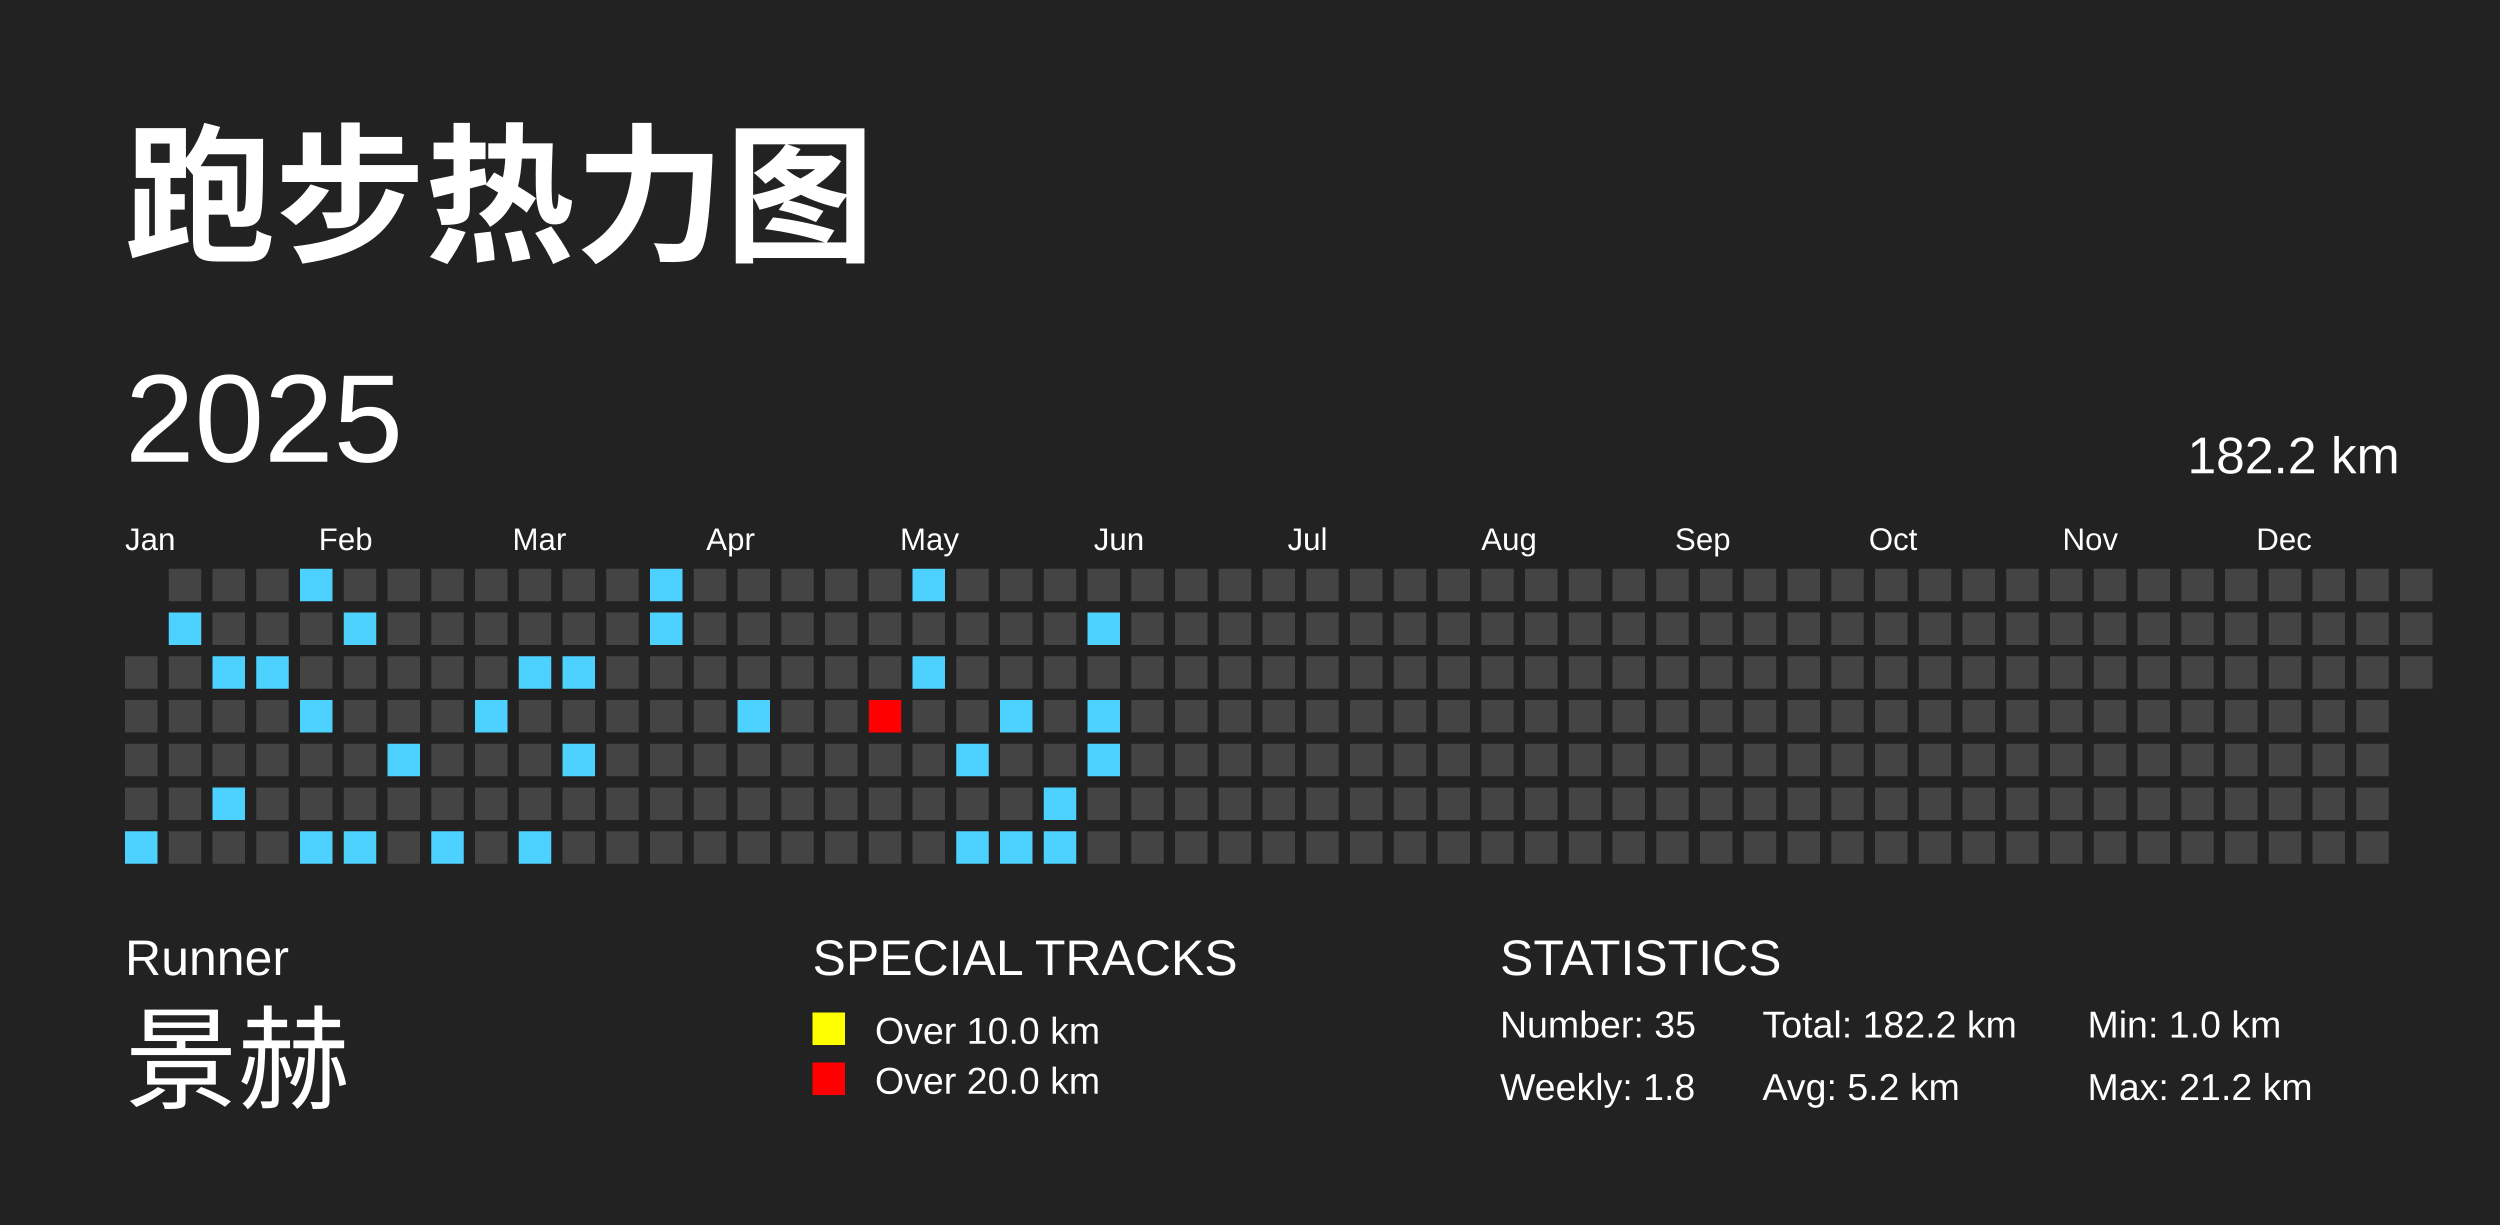
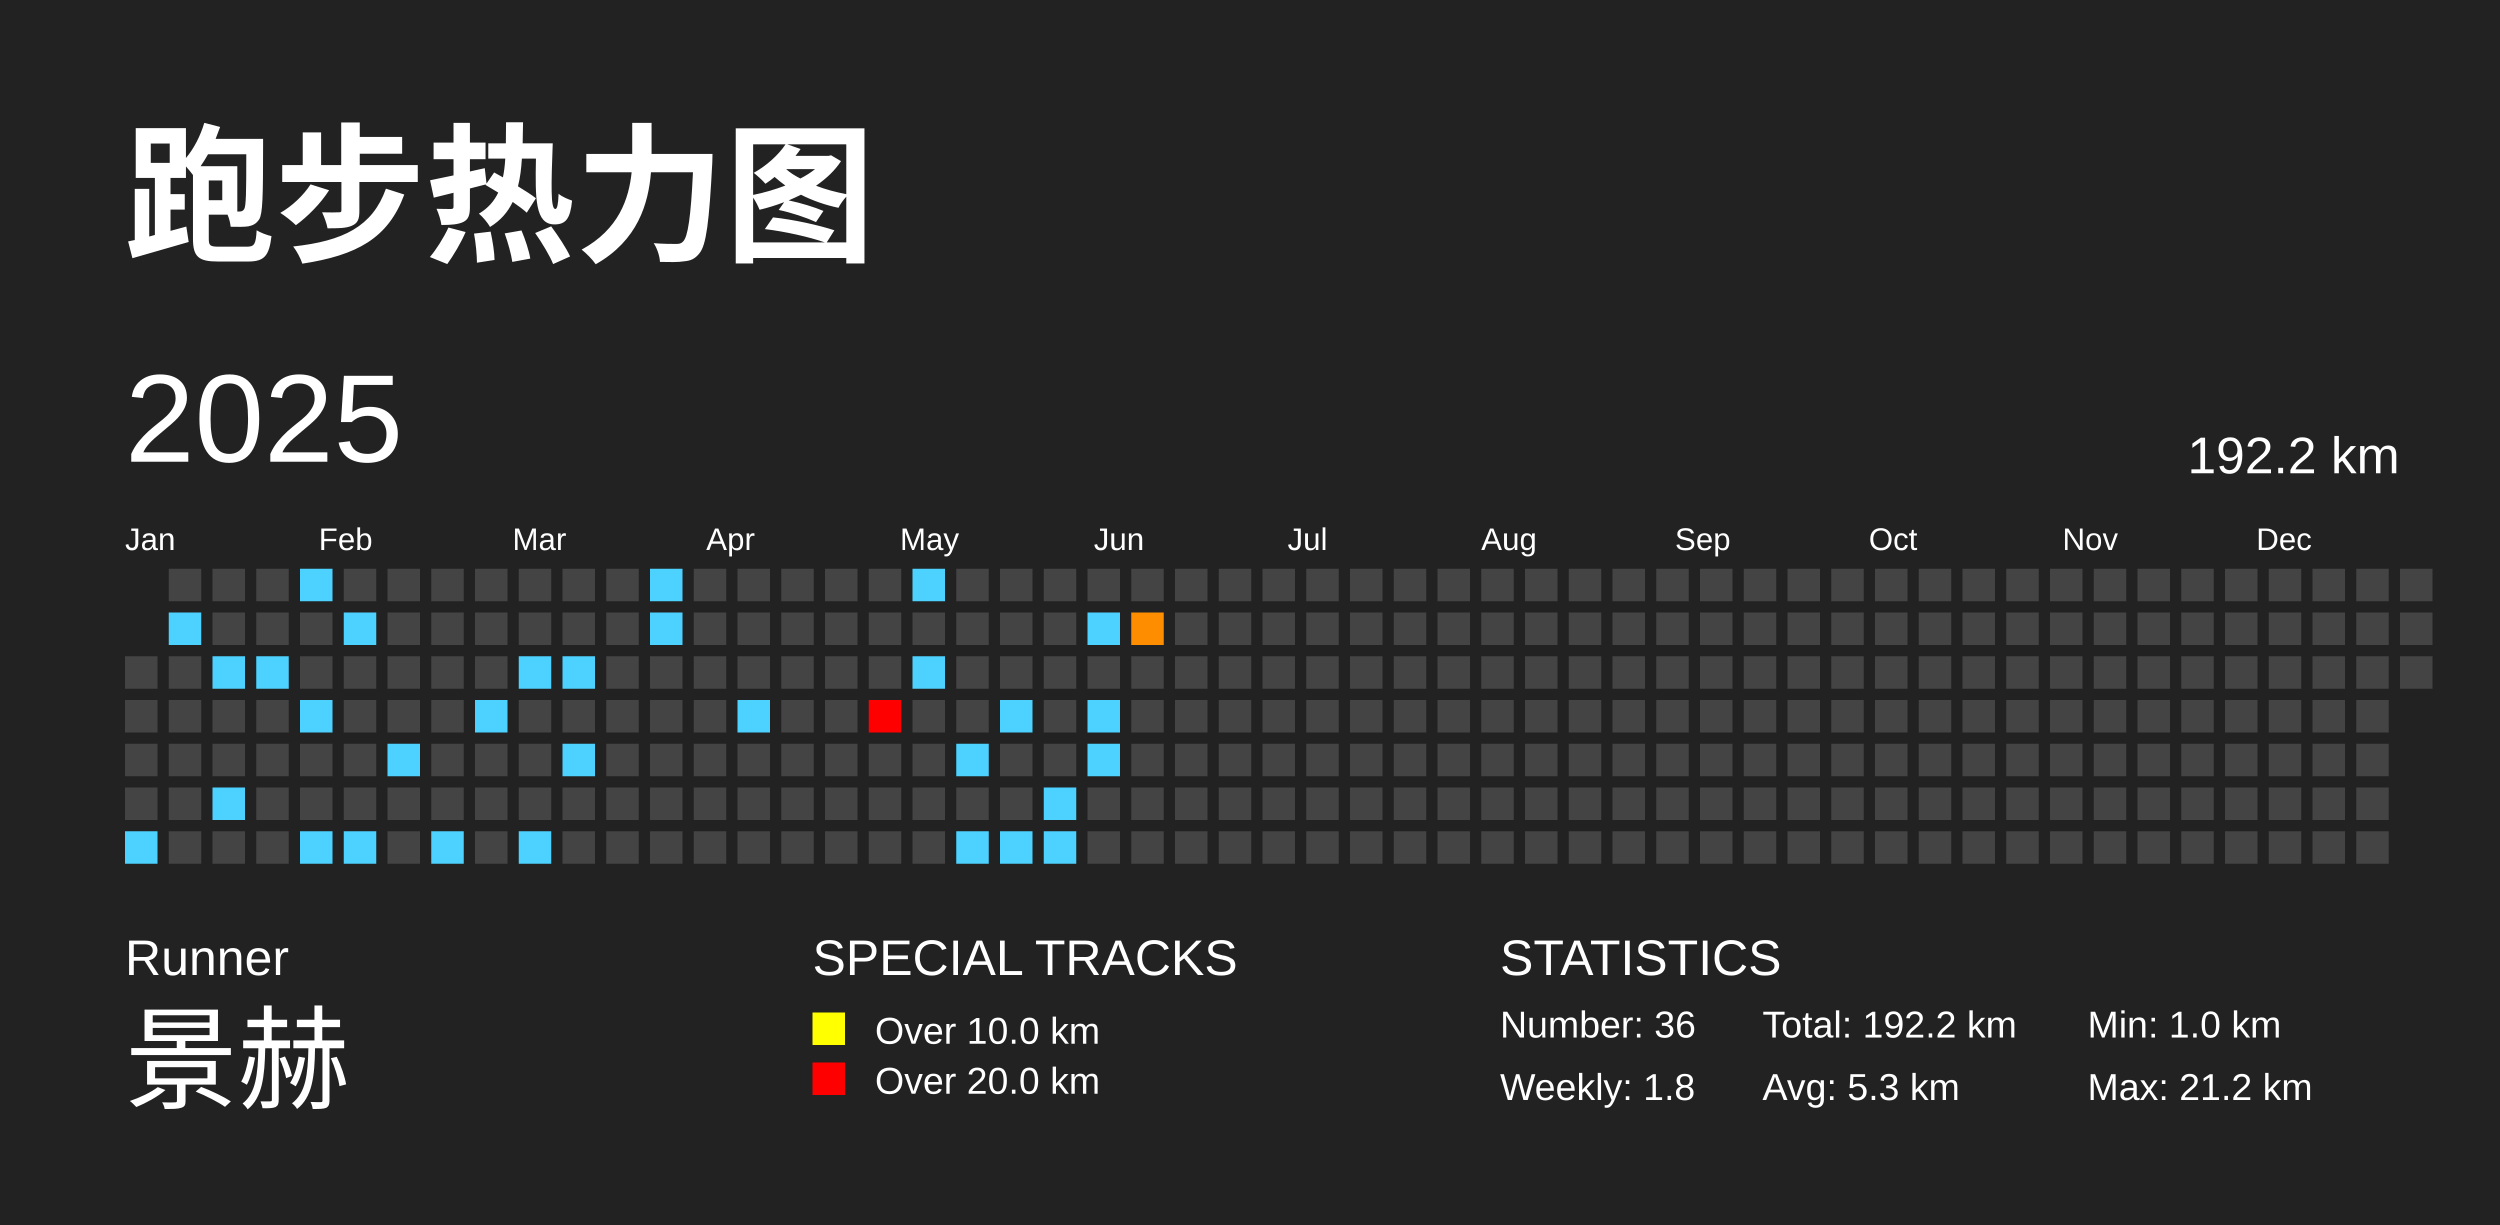
<svg xmlns="http://www.w3.org/2000/svg" baseProfile="full" height="98mm" version="1.1" viewBox="0,0,200,98" width="200mm">
  <defs />
  <rect fill="#222222" height="98" width="200" x="0" y="0" />
  <text fill="#FFFFFF" style="font-size:12px; font-family:Arial; font-weight:bold;" x="10" y="20">跑步热力图</text>
  <text fill="#FFFFFF" style="font-size:4px; font-family:Arial" x="10" y="78">Runner</text>
  <text fill="#FFFFFF" style="font-size:9px; font-family:Arial" x="10" y="88">景赫</text>
  <text fill="#FFFFFF" style="font-size:4px; font-family:Arial" x="65" y="78">SPECIAL TRACKS</text>
  <rect fill="yellow" height="2.6" width="2.6" x="65" y="81" />
  <text fill="#FFFFFF" style="font-size:3px; font-family:Arial" x="70" y="83.5">Over 10.0 km</text>
  <rect fill="red" height="2.6" width="2.6" x="65" y="85" />
  <text fill="#FFFFFF" style="font-size:3px; font-family:Arial" x="70" y="87.5">Over 20.0 km</text>
  <text fill="#FFFFFF" style="font-size:4px; font-family:Arial" x="120" y="78">STATISTICS</text>
-   <text fill="#FFFFFF" style="font-size:3px; font-family:Arial" x="120" y="83">Number: 35</text>
+   <text fill="#FFFFFF" style="font-size:3px; font-family:Arial" x="120" y="83">Number: 36</text>
  <text fill="#FFFFFF" style="font-size:3px; font-family:Arial" x="120" y="88">Weekly: 1.8</text>
-   <text fill="#FFFFFF" style="font-size:3px; font-family:Arial" x="141" y="83">Total: 182.2 km</text>
-   <text fill="#FFFFFF" style="font-size:3px; font-family:Arial" x="141" y="88">Avg: 5.2 km</text>
+   <text fill="#FFFFFF" style="font-size:3px; font-family:Arial" x="141" y="83">Total: 192.2 km</text>
+   <text fill="#FFFFFF" style="font-size:3px; font-family:Arial" x="141" y="88">Avg: 5.3 km</text>
  <text fill="#FFFFFF" style="font-size:3px; font-family:Arial" x="167" y="83">Min: 1.0 km</text>
  <text fill="#FFFFFF" style="font-size:3px; font-family:Arial" x="167" y="88">Max: 21.2 km</text>
  <text dominant-baseline="hanging" fill="#FFFFFF" style="font-size:10.0px; font-family:Arial;" x="10" y="30">2025</text>
-   <text dominant-baseline="hanging" fill="#FFFFFF" style="font-size:4.125px; font-family:Arial;" x="175" y="35">182.2 km</text>
+   <text dominant-baseline="hanging" fill="#FFFFFF" style="font-size:4.125px; font-family:Arial;" x="175" y="35">192.2 km</text>
  <text fill="#FFFFFF" style="font-size:2.5px; font-family:Arial" x="10.0" y="44">Jan</text>
  <text fill="#FFFFFF" style="font-size:2.5px; font-family:Arial" x="25.5" y="44">Feb</text>
  <text fill="#FFFFFF" style="font-size:2.5px; font-family:Arial" x="41.0" y="44">Mar</text>
  <text fill="#FFFFFF" style="font-size:2.5px; font-family:Arial" x="56.5" y="44">Apr</text>
  <text fill="#FFFFFF" style="font-size:2.5px; font-family:Arial" x="72.0" y="44">May</text>
  <text fill="#FFFFFF" style="font-size:2.5px; font-family:Arial" x="87.5" y="44">Jun</text>
  <text fill="#FFFFFF" style="font-size:2.5px; font-family:Arial" x="103.0" y="44">Jul</text>
  <text fill="#FFFFFF" style="font-size:2.5px; font-family:Arial" x="118.5" y="44">Aug</text>
  <text fill="#FFFFFF" style="font-size:2.5px; font-family:Arial" x="134.0" y="44">Sep</text>
  <text fill="#FFFFFF" style="font-size:2.5px; font-family:Arial" x="149.5" y="44">Oct</text>
  <text fill="#FFFFFF" style="font-size:2.5px; font-family:Arial" x="165.0" y="44">Nov</text>
  <text fill="#FFFFFF" style="font-size:2.5px; font-family:Arial" x="180.5" y="44">Dec</text>
  <rect fill="#444444" height="2.6" width="2.6" x="10.0" y="52.5" />
  <rect fill="#444444" height="2.6" width="2.6" x="10.0" y="56.0" />
  <rect fill="#444444" height="2.6" width="2.6" x="10.0" y="59.5" />
  <rect fill="#444444" height="2.6" width="2.6" x="10.0" y="63.0" />
  <rect fill="#4dd2ff" height="2.6" width="2.6" x="10.0" y="66.5" />
  <rect fill="#444444" height="2.6" width="2.6" x="13.5" y="45.5" />
  <rect fill="#4dd2ff" height="2.6" width="2.6" x="13.5" y="49.0" />
  <rect fill="#444444" height="2.6" width="2.6" x="13.5" y="52.5" />
  <rect fill="#444444" height="2.6" width="2.6" x="13.5" y="56.0" />
  <rect fill="#444444" height="2.6" width="2.6" x="13.5" y="59.5" />
  <rect fill="#444444" height="2.6" width="2.6" x="13.5" y="63.0" />
  <rect fill="#444444" height="2.6" width="2.6" x="13.5" y="66.5" />
  <rect fill="#444444" height="2.6" width="2.6" x="17.0" y="45.5" />
  <rect fill="#444444" height="2.6" width="2.6" x="17.0" y="49.0" />
  <rect fill="#4dd2ff" height="2.6" width="2.6" x="17.0" y="52.5" />
  <rect fill="#444444" height="2.6" width="2.6" x="17.0" y="56.0" />
  <rect fill="#444444" height="2.6" width="2.6" x="17.0" y="59.5" />
  <rect fill="#4dd2ff" height="2.6" width="2.6" x="17.0" y="63.0" />
  <rect fill="#444444" height="2.6" width="2.6" x="17.0" y="66.5" />
  <rect fill="#444444" height="2.6" width="2.6" x="20.5" y="45.5" />
  <rect fill="#444444" height="2.6" width="2.6" x="20.5" y="49.0" />
  <rect fill="#4dd2ff" height="2.6" width="2.6" x="20.5" y="52.5" />
  <rect fill="#444444" height="2.6" width="2.6" x="20.5" y="56.0" />
  <rect fill="#444444" height="2.6" width="2.6" x="20.5" y="59.5" />
  <rect fill="#444444" height="2.6" width="2.6" x="20.5" y="63.0" />
  <rect fill="#444444" height="2.6" width="2.6" x="20.5" y="66.5" />
  <rect fill="#4dd2ff" height="2.6" width="2.6" x="24.0" y="45.5" />
  <rect fill="#444444" height="2.6" width="2.6" x="24.0" y="49.0" />
  <rect fill="#444444" height="2.6" width="2.6" x="24.0" y="52.5" />
  <rect fill="#4dd2ff" height="2.6" width="2.6" x="24.0" y="56.0" />
  <rect fill="#444444" height="2.6" width="2.6" x="24.0" y="59.5" />
  <rect fill="#444444" height="2.6" width="2.6" x="24.0" y="63.0" />
  <rect fill="#4dd2ff" height="2.6" width="2.6" x="24.0" y="66.5" />
  <rect fill="#444444" height="2.6" width="2.6" x="27.5" y="45.5" />
  <rect fill="#4dd2ff" height="2.6" width="2.6" x="27.5" y="49.0" />
  <rect fill="#444444" height="2.6" width="2.6" x="27.5" y="52.5" />
  <rect fill="#444444" height="2.6" width="2.6" x="27.5" y="56.0" />
  <rect fill="#444444" height="2.6" width="2.6" x="27.5" y="59.5" />
  <rect fill="#444444" height="2.6" width="2.6" x="27.5" y="63.0" />
  <rect fill="#4dd2ff" height="2.6" width="2.6" x="27.5" y="66.5" />
  <rect fill="#444444" height="2.6" width="2.6" x="31.0" y="45.5" />
  <rect fill="#444444" height="2.6" width="2.6" x="31.0" y="49.0" />
  <rect fill="#444444" height="2.6" width="2.6" x="31.0" y="52.5" />
  <rect fill="#444444" height="2.6" width="2.6" x="31.0" y="56.0" />
  <rect fill="#4dd2ff" height="2.6" width="2.6" x="31.0" y="59.5" />
  <rect fill="#444444" height="2.6" width="2.6" x="31.0" y="63.0" />
  <rect fill="#444444" height="2.6" width="2.6" x="31.0" y="66.5" />
  <rect fill="#444444" height="2.6" width="2.6" x="34.5" y="45.5" />
  <rect fill="#444444" height="2.6" width="2.6" x="34.5" y="49.0" />
  <rect fill="#444444" height="2.6" width="2.6" x="34.5" y="52.5" />
  <rect fill="#444444" height="2.6" width="2.6" x="34.5" y="56.0" />
  <rect fill="#444444" height="2.6" width="2.6" x="34.5" y="59.5" />
  <rect fill="#444444" height="2.6" width="2.6" x="34.5" y="63.0" />
  <rect fill="#4dd2ff" height="2.6" width="2.6" x="34.5" y="66.5" />
  <rect fill="#444444" height="2.6" width="2.6" x="38.0" y="45.5" />
  <rect fill="#444444" height="2.6" width="2.6" x="38.0" y="49.0" />
  <rect fill="#444444" height="2.6" width="2.6" x="38.0" y="52.5" />
  <rect fill="#4dd2ff" height="2.6" width="2.6" x="38.0" y="56.0" />
  <rect fill="#444444" height="2.6" width="2.6" x="38.0" y="59.5" />
  <rect fill="#444444" height="2.6" width="2.6" x="38.0" y="63.0" />
  <rect fill="#444444" height="2.6" width="2.6" x="38.0" y="66.5" />
  <rect fill="#444444" height="2.6" width="2.6" x="41.5" y="45.5" />
  <rect fill="#444444" height="2.6" width="2.6" x="41.5" y="49.0" />
  <rect fill="#4dd2ff" height="2.6" width="2.6" x="41.5" y="52.5" />
  <rect fill="#444444" height="2.6" width="2.6" x="41.5" y="56.0" />
  <rect fill="#444444" height="2.6" width="2.6" x="41.5" y="59.5" />
  <rect fill="#444444" height="2.6" width="2.6" x="41.5" y="63.0" />
  <rect fill="#4dd2ff" height="2.6" width="2.6" x="41.5" y="66.5" />
  <rect fill="#444444" height="2.6" width="2.6" x="45.0" y="45.5" />
  <rect fill="#444444" height="2.6" width="2.6" x="45.0" y="49.0" />
  <rect fill="#4dd2ff" height="2.6" width="2.6" x="45.0" y="52.5" />
  <rect fill="#444444" height="2.6" width="2.6" x="45.0" y="56.0" />
  <rect fill="#4dd2ff" height="2.6" width="2.6" x="45.0" y="59.5" />
  <rect fill="#444444" height="2.6" width="2.6" x="45.0" y="63.0" />
  <rect fill="#444444" height="2.6" width="2.6" x="45.0" y="66.5" />
  <rect fill="#444444" height="2.6" width="2.6" x="48.5" y="45.5" />
  <rect fill="#444444" height="2.6" width="2.6" x="48.5" y="49.0" />
  <rect fill="#444444" height="2.6" width="2.6" x="48.5" y="52.5" />
  <rect fill="#444444" height="2.6" width="2.6" x="48.5" y="56.0" />
  <rect fill="#444444" height="2.6" width="2.6" x="48.5" y="59.5" />
  <rect fill="#444444" height="2.6" width="2.6" x="48.5" y="63.0" />
  <rect fill="#444444" height="2.6" width="2.6" x="48.5" y="66.5" />
  <rect fill="#4dd2ff" height="2.6" width="2.6" x="52.0" y="45.5" />
  <rect fill="#4dd2ff" height="2.6" width="2.6" x="52.0" y="49.0" />
  <rect fill="#444444" height="2.6" width="2.6" x="52.0" y="52.5" />
  <rect fill="#444444" height="2.6" width="2.6" x="52.0" y="56.0" />
  <rect fill="#444444" height="2.6" width="2.6" x="52.0" y="59.5" />
  <rect fill="#444444" height="2.6" width="2.6" x="52.0" y="63.0" />
  <rect fill="#444444" height="2.6" width="2.6" x="52.0" y="66.5" />
  <rect fill="#444444" height="2.6" width="2.6" x="55.5" y="45.5" />
  <rect fill="#444444" height="2.6" width="2.6" x="55.5" y="49.0" />
  <rect fill="#444444" height="2.6" width="2.6" x="55.5" y="52.5" />
  <rect fill="#444444" height="2.6" width="2.6" x="55.5" y="56.0" />
  <rect fill="#444444" height="2.6" width="2.6" x="55.5" y="59.5" />
  <rect fill="#444444" height="2.6" width="2.6" x="55.5" y="63.0" />
  <rect fill="#444444" height="2.6" width="2.6" x="55.5" y="66.5" />
  <rect fill="#444444" height="2.6" width="2.6" x="59.0" y="45.5" />
  <rect fill="#444444" height="2.6" width="2.6" x="59.0" y="49.0" />
  <rect fill="#444444" height="2.6" width="2.6" x="59.0" y="52.5" />
  <rect fill="#4dd2ff" height="2.6" width="2.6" x="59.0" y="56.0" />
  <rect fill="#444444" height="2.6" width="2.6" x="59.0" y="59.5" />
  <rect fill="#444444" height="2.6" width="2.6" x="59.0" y="63.0" />
  <rect fill="#444444" height="2.6" width="2.6" x="59.0" y="66.5" />
  <rect fill="#444444" height="2.6" width="2.6" x="62.5" y="45.5" />
  <rect fill="#444444" height="2.6" width="2.6" x="62.5" y="49.0" />
  <rect fill="#444444" height="2.6" width="2.6" x="62.5" y="52.5" />
  <rect fill="#444444" height="2.6" width="2.6" x="62.5" y="56.0" />
  <rect fill="#444444" height="2.6" width="2.6" x="62.5" y="59.5" />
  <rect fill="#444444" height="2.6" width="2.6" x="62.5" y="63.0" />
  <rect fill="#444444" height="2.6" width="2.6" x="62.5" y="66.5" />
  <rect fill="#444444" height="2.6" width="2.6" x="66.0" y="45.5" />
  <rect fill="#444444" height="2.6" width="2.6" x="66.0" y="49.0" />
  <rect fill="#444444" height="2.6" width="2.6" x="66.0" y="52.5" />
  <rect fill="#444444" height="2.6" width="2.6" x="66.0" y="56.0" />
  <rect fill="#444444" height="2.6" width="2.6" x="66.0" y="59.5" />
  <rect fill="#444444" height="2.6" width="2.6" x="66.0" y="63.0" />
  <rect fill="#444444" height="2.6" width="2.6" x="66.0" y="66.5" />
  <rect fill="#444444" height="2.6" width="2.6" x="69.5" y="45.5" />
  <rect fill="#444444" height="2.6" width="2.6" x="69.5" y="49.0" />
  <rect fill="#444444" height="2.6" width="2.6" x="69.5" y="52.5" />
  <rect fill="red" height="2.6" width="2.6" x="69.5" y="56.0" />
  <rect fill="#444444" height="2.6" width="2.6" x="69.5" y="59.5" />
  <rect fill="#444444" height="2.6" width="2.6" x="69.5" y="63.0" />
  <rect fill="#444444" height="2.6" width="2.6" x="69.5" y="66.5" />
  <rect fill="#4dd2ff" height="2.6" width="2.6" x="73.0" y="45.5" />
  <rect fill="#444444" height="2.6" width="2.6" x="73.0" y="49.0" />
  <rect fill="#4dd2ff" height="2.6" width="2.6" x="73.0" y="52.5" />
  <rect fill="#444444" height="2.6" width="2.6" x="73.0" y="56.0" />
  <rect fill="#444444" height="2.6" width="2.6" x="73.0" y="59.5" />
  <rect fill="#444444" height="2.6" width="2.6" x="73.0" y="63.0" />
  <rect fill="#444444" height="2.6" width="2.6" x="73.0" y="66.5" />
  <rect fill="#444444" height="2.6" width="2.6" x="76.5" y="45.5" />
  <rect fill="#444444" height="2.6" width="2.6" x="76.5" y="49.0" />
  <rect fill="#444444" height="2.6" width="2.6" x="76.5" y="52.5" />
  <rect fill="#444444" height="2.6" width="2.6" x="76.5" y="56.0" />
  <rect fill="#4dd2ff" height="2.6" width="2.6" x="76.5" y="59.5" />
  <rect fill="#444444" height="2.6" width="2.6" x="76.5" y="63.0" />
  <rect fill="#4dd2ff" height="2.6" width="2.6" x="76.5" y="66.5" />
  <rect fill="#444444" height="2.6" width="2.6" x="80.0" y="45.5" />
  <rect fill="#444444" height="2.6" width="2.6" x="80.0" y="49.0" />
  <rect fill="#444444" height="2.6" width="2.6" x="80.0" y="52.5" />
  <rect fill="#4dd2ff" height="2.6" width="2.6" x="80.0" y="56.0" />
  <rect fill="#444444" height="2.6" width="2.6" x="80.0" y="59.5" />
  <rect fill="#444444" height="2.6" width="2.6" x="80.0" y="63.0" />
  <rect fill="#4dd2ff" height="2.6" width="2.6" x="80.0" y="66.5" />
  <rect fill="#444444" height="2.6" width="2.6" x="83.5" y="45.5" />
  <rect fill="#444444" height="2.6" width="2.6" x="83.5" y="49.0" />
  <rect fill="#444444" height="2.6" width="2.6" x="83.5" y="52.5" />
  <rect fill="#444444" height="2.6" width="2.6" x="83.5" y="56.0" />
  <rect fill="#444444" height="2.6" width="2.6" x="83.5" y="59.5" />
  <rect fill="#4dd2ff" height="2.6" width="2.6" x="83.5" y="63.0" />
  <rect fill="#4dd2ff" height="2.6" width="2.6" x="83.5" y="66.5" />
  <rect fill="#444444" height="2.6" width="2.6" x="87.0" y="45.5" />
  <rect fill="#4dd2ff" height="2.6" width="2.6" x="87.0" y="49.0" />
  <rect fill="#444444" height="2.6" width="2.6" x="87.0" y="52.5" />
  <rect fill="#4dd2ff" height="2.6" width="2.6" x="87.0" y="56.0" />
  <rect fill="#4dd2ff" height="2.6" width="2.6" x="87.0" y="59.5" />
  <rect fill="#444444" height="2.6" width="2.6" x="87.0" y="63.0" />
  <rect fill="#444444" height="2.6" width="2.6" x="87.0" y="66.5" />
  <rect fill="#444444" height="2.6" width="2.6" x="90.5" y="45.5" />
-   <rect fill="#444444" height="2.6" width="2.6" x="90.5" y="49.0" />
+   <rect fill="#ff8d00" height="2.6" width="2.6" x="90.5" y="49.0" />
  <rect fill="#444444" height="2.6" width="2.6" x="90.5" y="52.5" />
  <rect fill="#444444" height="2.6" width="2.6" x="90.5" y="56.0" />
  <rect fill="#444444" height="2.6" width="2.6" x="90.5" y="59.5" />
  <rect fill="#444444" height="2.6" width="2.6" x="90.5" y="63.0" />
  <rect fill="#444444" height="2.6" width="2.6" x="90.5" y="66.5" />
  <rect fill="#444444" height="2.6" width="2.6" x="94.0" y="45.5" />
  <rect fill="#444444" height="2.6" width="2.6" x="94.0" y="49.0" />
  <rect fill="#444444" height="2.6" width="2.6" x="94.0" y="52.5" />
  <rect fill="#444444" height="2.6" width="2.6" x="94.0" y="56.0" />
  <rect fill="#444444" height="2.6" width="2.6" x="94.0" y="59.5" />
  <rect fill="#444444" height="2.6" width="2.6" x="94.0" y="63.0" />
  <rect fill="#444444" height="2.6" width="2.6" x="94.0" y="66.5" />
  <rect fill="#444444" height="2.6" width="2.6" x="97.5" y="45.5" />
  <rect fill="#444444" height="2.6" width="2.6" x="97.5" y="49.0" />
  <rect fill="#444444" height="2.6" width="2.6" x="97.5" y="52.5" />
  <rect fill="#444444" height="2.6" width="2.6" x="97.5" y="56.0" />
  <rect fill="#444444" height="2.6" width="2.6" x="97.5" y="59.5" />
  <rect fill="#444444" height="2.6" width="2.6" x="97.5" y="63.0" />
  <rect fill="#444444" height="2.6" width="2.6" x="97.5" y="66.5" />
  <rect fill="#444444" height="2.6" width="2.6" x="101.0" y="45.5" />
  <rect fill="#444444" height="2.6" width="2.6" x="101.0" y="49.0" />
  <rect fill="#444444" height="2.6" width="2.6" x="101.0" y="52.5" />
  <rect fill="#444444" height="2.6" width="2.6" x="101.0" y="56.0" />
  <rect fill="#444444" height="2.6" width="2.6" x="101.0" y="59.5" />
  <rect fill="#444444" height="2.6" width="2.6" x="101.0" y="63.0" />
  <rect fill="#444444" height="2.6" width="2.6" x="101.0" y="66.5" />
  <rect fill="#444444" height="2.6" width="2.6" x="104.5" y="45.5" />
  <rect fill="#444444" height="2.6" width="2.6" x="104.5" y="49.0" />
  <rect fill="#444444" height="2.6" width="2.6" x="104.5" y="52.5" />
  <rect fill="#444444" height="2.6" width="2.6" x="104.5" y="56.0" />
  <rect fill="#444444" height="2.6" width="2.6" x="104.5" y="59.5" />
  <rect fill="#444444" height="2.6" width="2.6" x="104.5" y="63.0" />
  <rect fill="#444444" height="2.6" width="2.6" x="104.5" y="66.5" />
  <rect fill="#444444" height="2.6" width="2.6" x="108.0" y="45.5" />
  <rect fill="#444444" height="2.6" width="2.6" x="108.0" y="49.0" />
  <rect fill="#444444" height="2.6" width="2.6" x="108.0" y="52.5" />
  <rect fill="#444444" height="2.6" width="2.6" x="108.0" y="56.0" />
  <rect fill="#444444" height="2.6" width="2.6" x="108.0" y="59.5" />
  <rect fill="#444444" height="2.6" width="2.6" x="108.0" y="63.0" />
  <rect fill="#444444" height="2.6" width="2.6" x="108.0" y="66.5" />
  <rect fill="#444444" height="2.6" width="2.6" x="111.5" y="45.5" />
  <rect fill="#444444" height="2.6" width="2.6" x="111.5" y="49.0" />
  <rect fill="#444444" height="2.6" width="2.6" x="111.5" y="52.5" />
  <rect fill="#444444" height="2.6" width="2.6" x="111.5" y="56.0" />
  <rect fill="#444444" height="2.6" width="2.6" x="111.5" y="59.5" />
  <rect fill="#444444" height="2.6" width="2.6" x="111.5" y="63.0" />
  <rect fill="#444444" height="2.6" width="2.6" x="111.5" y="66.5" />
  <rect fill="#444444" height="2.6" width="2.6" x="115.0" y="45.5" />
  <rect fill="#444444" height="2.6" width="2.6" x="115.0" y="49.0" />
  <rect fill="#444444" height="2.6" width="2.6" x="115.0" y="52.5" />
  <rect fill="#444444" height="2.6" width="2.6" x="115.0" y="56.0" />
  <rect fill="#444444" height="2.6" width="2.6" x="115.0" y="59.5" />
  <rect fill="#444444" height="2.6" width="2.6" x="115.0" y="63.0" />
  <rect fill="#444444" height="2.6" width="2.6" x="115.0" y="66.5" />
  <rect fill="#444444" height="2.6" width="2.6" x="118.5" y="45.5" />
  <rect fill="#444444" height="2.6" width="2.6" x="118.5" y="49.0" />
  <rect fill="#444444" height="2.6" width="2.6" x="118.5" y="52.5" />
  <rect fill="#444444" height="2.6" width="2.6" x="118.5" y="56.0" />
  <rect fill="#444444" height="2.6" width="2.6" x="118.5" y="59.5" />
  <rect fill="#444444" height="2.6" width="2.6" x="118.5" y="63.0" />
  <rect fill="#444444" height="2.6" width="2.6" x="118.5" y="66.5" />
  <rect fill="#444444" height="2.6" width="2.6" x="122.0" y="45.5" />
  <rect fill="#444444" height="2.6" width="2.6" x="122.0" y="49.0" />
  <rect fill="#444444" height="2.6" width="2.6" x="122.0" y="52.5" />
  <rect fill="#444444" height="2.6" width="2.6" x="122.0" y="56.0" />
  <rect fill="#444444" height="2.6" width="2.6" x="122.0" y="59.5" />
  <rect fill="#444444" height="2.6" width="2.6" x="122.0" y="63.0" />
  <rect fill="#444444" height="2.6" width="2.6" x="122.0" y="66.5" />
  <rect fill="#444444" height="2.6" width="2.6" x="125.5" y="45.5" />
  <rect fill="#444444" height="2.6" width="2.6" x="125.5" y="49.0" />
  <rect fill="#444444" height="2.6" width="2.6" x="125.5" y="52.5" />
  <rect fill="#444444" height="2.6" width="2.6" x="125.5" y="56.0" />
  <rect fill="#444444" height="2.6" width="2.6" x="125.5" y="59.5" />
  <rect fill="#444444" height="2.6" width="2.6" x="125.5" y="63.0" />
  <rect fill="#444444" height="2.6" width="2.6" x="125.5" y="66.5" />
  <rect fill="#444444" height="2.6" width="2.6" x="129.0" y="45.5" />
  <rect fill="#444444" height="2.6" width="2.6" x="129.0" y="49.0" />
  <rect fill="#444444" height="2.6" width="2.6" x="129.0" y="52.5" />
  <rect fill="#444444" height="2.6" width="2.6" x="129.0" y="56.0" />
  <rect fill="#444444" height="2.6" width="2.6" x="129.0" y="59.5" />
  <rect fill="#444444" height="2.6" width="2.6" x="129.0" y="63.0" />
  <rect fill="#444444" height="2.6" width="2.6" x="129.0" y="66.5" />
  <rect fill="#444444" height="2.6" width="2.6" x="132.5" y="45.5" />
  <rect fill="#444444" height="2.6" width="2.6" x="132.5" y="49.0" />
  <rect fill="#444444" height="2.6" width="2.6" x="132.5" y="52.5" />
  <rect fill="#444444" height="2.6" width="2.6" x="132.5" y="56.0" />
  <rect fill="#444444" height="2.6" width="2.6" x="132.5" y="59.5" />
  <rect fill="#444444" height="2.6" width="2.6" x="132.5" y="63.0" />
  <rect fill="#444444" height="2.6" width="2.6" x="132.5" y="66.5" />
  <rect fill="#444444" height="2.6" width="2.6" x="136.0" y="45.5" />
  <rect fill="#444444" height="2.6" width="2.6" x="136.0" y="49.0" />
  <rect fill="#444444" height="2.6" width="2.6" x="136.0" y="52.5" />
  <rect fill="#444444" height="2.6" width="2.6" x="136.0" y="56.0" />
  <rect fill="#444444" height="2.6" width="2.6" x="136.0" y="59.5" />
  <rect fill="#444444" height="2.6" width="2.6" x="136.0" y="63.0" />
  <rect fill="#444444" height="2.6" width="2.6" x="136.0" y="66.5" />
  <rect fill="#444444" height="2.6" width="2.6" x="139.5" y="45.5" />
  <rect fill="#444444" height="2.6" width="2.6" x="139.5" y="49.0" />
  <rect fill="#444444" height="2.6" width="2.6" x="139.5" y="52.5" />
  <rect fill="#444444" height="2.6" width="2.6" x="139.5" y="56.0" />
  <rect fill="#444444" height="2.6" width="2.6" x="139.5" y="59.5" />
  <rect fill="#444444" height="2.6" width="2.6" x="139.5" y="63.0" />
  <rect fill="#444444" height="2.6" width="2.6" x="139.5" y="66.5" />
  <rect fill="#444444" height="2.6" width="2.6" x="143.0" y="45.5" />
  <rect fill="#444444" height="2.6" width="2.6" x="143.0" y="49.0" />
  <rect fill="#444444" height="2.6" width="2.6" x="143.0" y="52.5" />
  <rect fill="#444444" height="2.6" width="2.6" x="143.0" y="56.0" />
  <rect fill="#444444" height="2.6" width="2.6" x="143.0" y="59.5" />
  <rect fill="#444444" height="2.6" width="2.6" x="143.0" y="63.0" />
  <rect fill="#444444" height="2.6" width="2.6" x="143.0" y="66.5" />
  <rect fill="#444444" height="2.6" width="2.6" x="146.5" y="45.5" />
  <rect fill="#444444" height="2.6" width="2.6" x="146.5" y="49.0" />
  <rect fill="#444444" height="2.6" width="2.6" x="146.5" y="52.5" />
  <rect fill="#444444" height="2.6" width="2.6" x="146.5" y="56.0" />
  <rect fill="#444444" height="2.6" width="2.6" x="146.5" y="59.5" />
  <rect fill="#444444" height="2.6" width="2.6" x="146.5" y="63.0" />
  <rect fill="#444444" height="2.6" width="2.6" x="146.5" y="66.5" />
  <rect fill="#444444" height="2.6" width="2.6" x="150.0" y="45.5" />
  <rect fill="#444444" height="2.6" width="2.6" x="150.0" y="49.0" />
  <rect fill="#444444" height="2.6" width="2.6" x="150.0" y="52.5" />
  <rect fill="#444444" height="2.6" width="2.6" x="150.0" y="56.0" />
  <rect fill="#444444" height="2.6" width="2.6" x="150.0" y="59.5" />
  <rect fill="#444444" height="2.6" width="2.6" x="150.0" y="63.0" />
  <rect fill="#444444" height="2.6" width="2.6" x="150.0" y="66.5" />
  <rect fill="#444444" height="2.6" width="2.6" x="153.5" y="45.5" />
  <rect fill="#444444" height="2.6" width="2.6" x="153.5" y="49.0" />
  <rect fill="#444444" height="2.6" width="2.6" x="153.5" y="52.5" />
  <rect fill="#444444" height="2.6" width="2.6" x="153.5" y="56.0" />
  <rect fill="#444444" height="2.6" width="2.6" x="153.5" y="59.5" />
  <rect fill="#444444" height="2.6" width="2.6" x="153.5" y="63.0" />
  <rect fill="#444444" height="2.6" width="2.6" x="153.5" y="66.5" />
  <rect fill="#444444" height="2.6" width="2.6" x="157.0" y="45.5" />
  <rect fill="#444444" height="2.6" width="2.6" x="157.0" y="49.0" />
  <rect fill="#444444" height="2.6" width="2.6" x="157.0" y="52.5" />
  <rect fill="#444444" height="2.6" width="2.6" x="157.0" y="56.0" />
  <rect fill="#444444" height="2.6" width="2.6" x="157.0" y="59.5" />
  <rect fill="#444444" height="2.6" width="2.6" x="157.0" y="63.0" />
  <rect fill="#444444" height="2.6" width="2.6" x="157.0" y="66.5" />
  <rect fill="#444444" height="2.6" width="2.6" x="160.5" y="45.5" />
  <rect fill="#444444" height="2.6" width="2.6" x="160.5" y="49.0" />
  <rect fill="#444444" height="2.6" width="2.6" x="160.5" y="52.5" />
  <rect fill="#444444" height="2.6" width="2.6" x="160.5" y="56.0" />
  <rect fill="#444444" height="2.6" width="2.6" x="160.5" y="59.5" />
  <rect fill="#444444" height="2.6" width="2.6" x="160.5" y="63.0" />
  <rect fill="#444444" height="2.6" width="2.6" x="160.5" y="66.5" />
  <rect fill="#444444" height="2.6" width="2.6" x="164.0" y="45.5" />
  <rect fill="#444444" height="2.6" width="2.6" x="164.0" y="49.0" />
  <rect fill="#444444" height="2.6" width="2.6" x="164.0" y="52.5" />
  <rect fill="#444444" height="2.6" width="2.6" x="164.0" y="56.0" />
  <rect fill="#444444" height="2.6" width="2.6" x="164.0" y="59.5" />
  <rect fill="#444444" height="2.6" width="2.6" x="164.0" y="63.0" />
  <rect fill="#444444" height="2.6" width="2.6" x="164.0" y="66.5" />
  <rect fill="#444444" height="2.6" width="2.6" x="167.5" y="45.5" />
  <rect fill="#444444" height="2.6" width="2.6" x="167.5" y="49.0" />
  <rect fill="#444444" height="2.6" width="2.6" x="167.5" y="52.5" />
  <rect fill="#444444" height="2.6" width="2.6" x="167.5" y="56.0" />
  <rect fill="#444444" height="2.6" width="2.6" x="167.5" y="59.5" />
  <rect fill="#444444" height="2.6" width="2.6" x="167.5" y="63.0" />
  <rect fill="#444444" height="2.6" width="2.6" x="167.5" y="66.5" />
  <rect fill="#444444" height="2.6" width="2.6" x="171.0" y="45.5" />
  <rect fill="#444444" height="2.6" width="2.6" x="171.0" y="49.0" />
  <rect fill="#444444" height="2.6" width="2.6" x="171.0" y="52.5" />
  <rect fill="#444444" height="2.6" width="2.6" x="171.0" y="56.0" />
  <rect fill="#444444" height="2.6" width="2.6" x="171.0" y="59.5" />
  <rect fill="#444444" height="2.6" width="2.6" x="171.0" y="63.0" />
  <rect fill="#444444" height="2.6" width="2.6" x="171.0" y="66.5" />
  <rect fill="#444444" height="2.6" width="2.6" x="174.5" y="45.5" />
  <rect fill="#444444" height="2.6" width="2.6" x="174.5" y="49.0" />
  <rect fill="#444444" height="2.6" width="2.6" x="174.5" y="52.5" />
  <rect fill="#444444" height="2.6" width="2.6" x="174.5" y="56.0" />
  <rect fill="#444444" height="2.6" width="2.6" x="174.5" y="59.5" />
  <rect fill="#444444" height="2.6" width="2.6" x="174.5" y="63.0" />
  <rect fill="#444444" height="2.6" width="2.6" x="174.5" y="66.5" />
  <rect fill="#444444" height="2.6" width="2.6" x="178.0" y="45.5" />
  <rect fill="#444444" height="2.6" width="2.6" x="178.0" y="49.0" />
  <rect fill="#444444" height="2.6" width="2.6" x="178.0" y="52.5" />
  <rect fill="#444444" height="2.6" width="2.6" x="178.0" y="56.0" />
  <rect fill="#444444" height="2.6" width="2.6" x="178.0" y="59.5" />
  <rect fill="#444444" height="2.6" width="2.6" x="178.0" y="63.0" />
  <rect fill="#444444" height="2.6" width="2.6" x="178.0" y="66.5" />
  <rect fill="#444444" height="2.6" width="2.6" x="181.5" y="45.5" />
  <rect fill="#444444" height="2.6" width="2.6" x="181.5" y="49.0" />
  <rect fill="#444444" height="2.6" width="2.6" x="181.5" y="52.5" />
  <rect fill="#444444" height="2.6" width="2.6" x="181.5" y="56.0" />
  <rect fill="#444444" height="2.6" width="2.6" x="181.5" y="59.5" />
  <rect fill="#444444" height="2.6" width="2.6" x="181.5" y="63.0" />
  <rect fill="#444444" height="2.6" width="2.6" x="181.5" y="66.5" />
  <rect fill="#444444" height="2.6" width="2.6" x="185.0" y="45.5" />
  <rect fill="#444444" height="2.6" width="2.6" x="185.0" y="49.0" />
  <rect fill="#444444" height="2.6" width="2.6" x="185.0" y="52.5" />
  <rect fill="#444444" height="2.6" width="2.6" x="185.0" y="56.0" />
  <rect fill="#444444" height="2.6" width="2.6" x="185.0" y="59.5" />
  <rect fill="#444444" height="2.6" width="2.6" x="185.0" y="63.0" />
  <rect fill="#444444" height="2.6" width="2.6" x="185.0" y="66.5" />
  <rect fill="#444444" height="2.6" width="2.6" x="188.5" y="45.5" />
  <rect fill="#444444" height="2.6" width="2.6" x="188.5" y="49.0" />
  <rect fill="#444444" height="2.6" width="2.6" x="188.5" y="52.5" />
  <rect fill="#444444" height="2.6" width="2.6" x="188.5" y="56.0" />
  <rect fill="#444444" height="2.6" width="2.6" x="188.5" y="59.5" />
  <rect fill="#444444" height="2.6" width="2.6" x="188.5" y="63.0" />
  <rect fill="#444444" height="2.6" width="2.6" x="188.5" y="66.5" />
  <rect fill="#444444" height="2.6" width="2.6" x="192.0" y="45.5" />
  <rect fill="#444444" height="2.6" width="2.6" x="192.0" y="49.0" />
  <rect fill="#444444" height="2.6" width="2.6" x="192.0" y="52.5" />
</svg>
